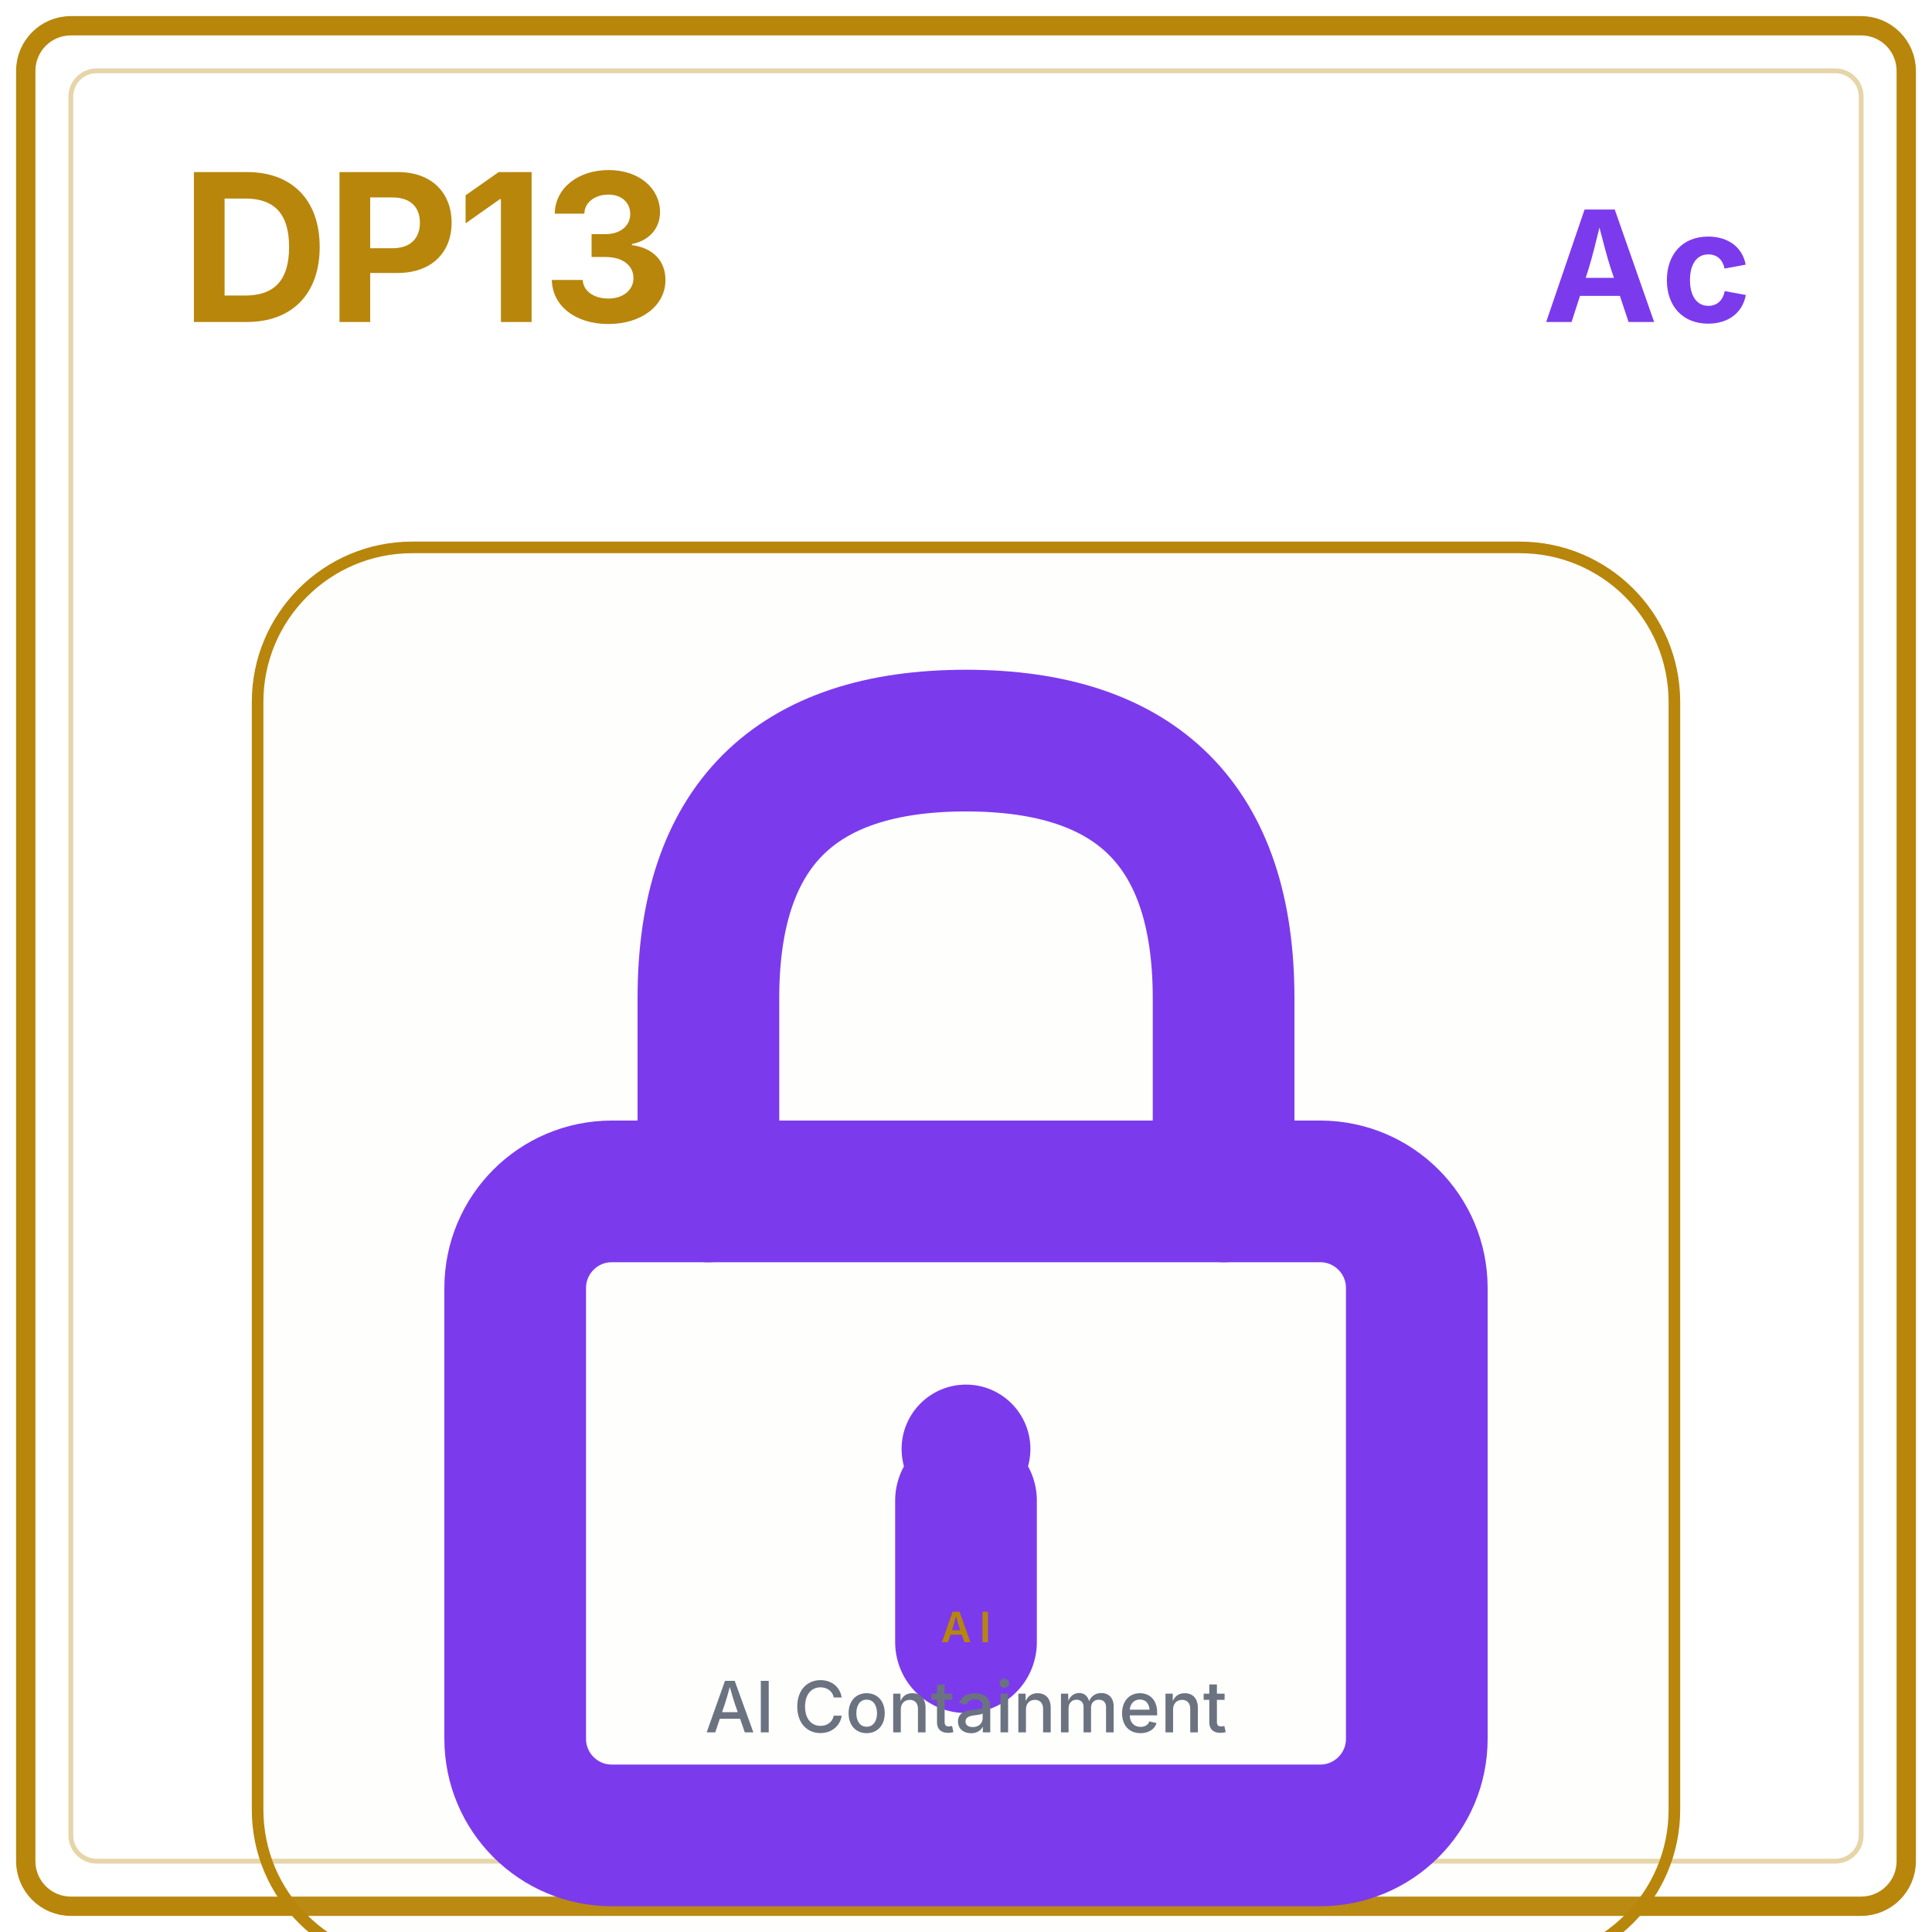
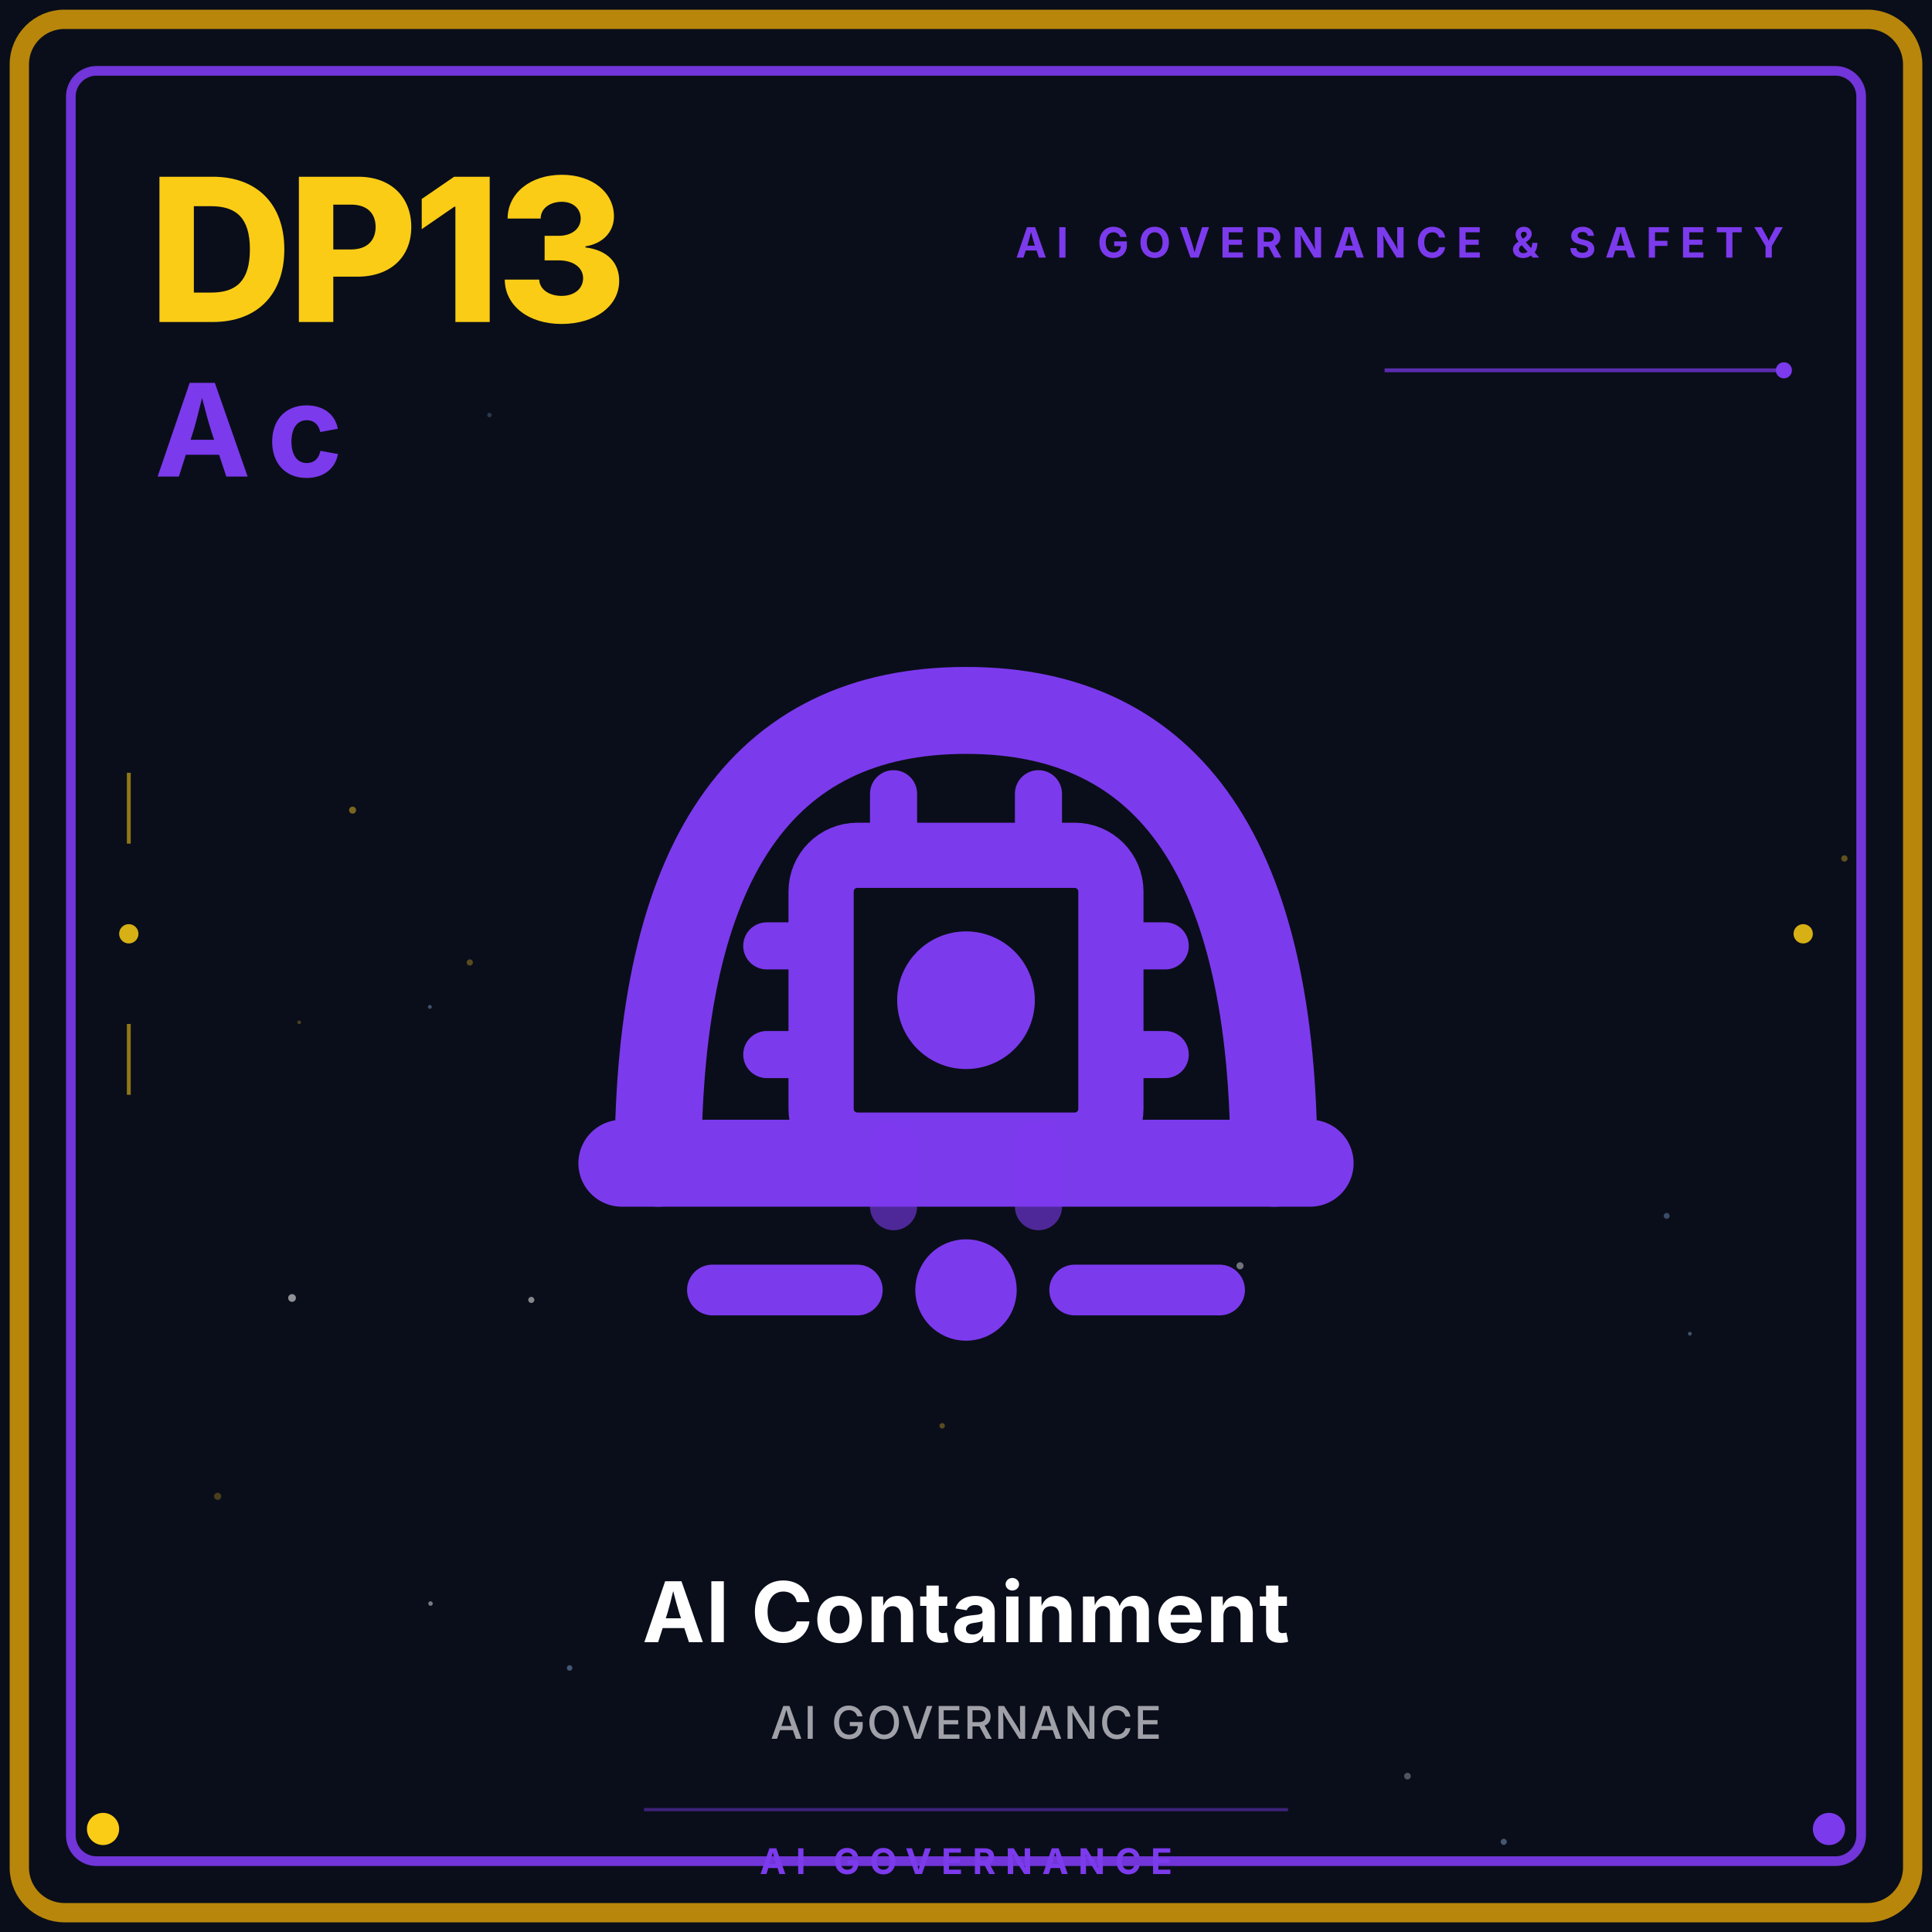
<svg xmlns="http://www.w3.org/2000/svg" viewBox="0 0 600 600" width="600" height="600" role="img" aria-labelledby="t">
-   <rect width="600" height="600" fill="#ffffff" />
-   <rect x="8" y="8" width="584" height="584" rx="14" fill="none" stroke="#b8860b" stroke-width="6" />
-   <rect x="22" y="22" width="556" height="556" rx="8" fill="none" stroke="#b8860b" stroke-width="1.5" stroke-opacity="0.35" />
-   <text x="56" y="100" font-family="Inter, &quot;SF Pro Text&quot;, &quot;Segoe UI&quot;, system-ui, sans-serif" font-size="64" font-weight="700" fill="#b8860b" letter-spacing="-1">DP13</text>
-   <text x="544" y="100" font-family="Inter, &quot;SF Pro Text&quot;, &quot;Segoe UI&quot;, system-ui, sans-serif" font-size="48" font-weight="700" fill="#7c3aed" text-anchor="end" letter-spacing="2">Ac</text>
-   <svg x="60" y="150" width="480" height="480" viewBox="0 0 24 24" fill="none">
-     <rect x="1.0" y="1.0" width="22" height="22" rx="2.4" fill="#f5e9c8" fill-opacity="0.04" stroke="#b8860b" stroke-width="0.18" />
-     <path d="M 8 11 L 8 8 Q 8 4 12 4 Q 16 4 16 8 L 16 11" fill="none" stroke="#7c3aed" stroke-width="2.2" stroke-linejoin="round" stroke-linecap="round" />
-     <rect x="5" y="11" width="14" height="10" rx="1.5" fill="none" stroke="#7c3aed" stroke-width="2.2" stroke-linejoin="round" />
-     <circle cx="12" cy="15" r="1.0" fill="#7c3aed" stroke="none" stroke-width="2.2" stroke-opacity="1.0" />
-     <path d="M 12 15.8 L 12 18" fill="none" stroke="#7c3aed" stroke-width="2.2" stroke-opacity="1.0" stroke-linejoin="round" stroke-linecap="round" />
+   <rect width="600" height="600" fill="#0a0e1a" />
+   <circle cx="165.0" cy="403.7" r="0.95" fill="#ffffff" fill-opacity="0.5" />
+   <circle cx="385.1" cy="393.1" r="1.1" fill="#ffffff" fill-opacity="0.42" />
+   <circle cx="92.9" cy="317.5" r="0.57" fill="#e8b923" fill-opacity="0.3" />
+   <circle cx="90.7" cy="403.1" r="1.2" fill="#ffffff" fill-opacity="0.55" />
+   <circle cx="67.6" cy="464.7" r="1.11" fill="#e8b923" fill-opacity="0.29" />
+   <circle cx="437.1" cy="551.6" r="1.04" fill="#ffffff" fill-opacity="0.29" />
+   <circle cx="292.6" cy="442.8" r="0.85" fill="#e8b923" fill-opacity="0.35" />
+   <circle cx="517.6" cy="377.6" r="0.92" fill="#a0c8ff" fill-opacity="0.32" />
+   <circle cx="467.0" cy="572.0" r="0.95" fill="#a0c8ff" fill-opacity="0.39" />
+   <circle cx="572.8" cy="266.6" r="0.98" fill="#e8b923" fill-opacity="0.39" />
+   <circle cx="133.5" cy="312.7" r="0.6" fill="#a0c8ff" fill-opacity="0.36" />
+   <circle cx="176.9" cy="518.0" r="0.86" fill="#a0c8ff" fill-opacity="0.39" />
+   <circle cx="152.0" cy="128.9" r="0.69" fill="#a0c8ff" fill-opacity="0.23" />
+   <circle cx="372.3" cy="279.6" r="0.4" fill="#ffffff" fill-opacity="0.35" />
+   <circle cx="145.9" cy="298.9" r="0.96" fill="#e8b923" fill-opacity="0.36" />
+   <circle cx="109.5" cy="251.6" r="1.09" fill="#e8b923" fill-opacity="0.51" />
+   <circle cx="133.7" cy="498.0" r="0.7" fill="#ffffff" fill-opacity="0.45" />
+   <circle cx="524.8" cy="414.2" r="0.59" fill="#a0c8ff" fill-opacity="0.37" />
+   <rect x="6" y="6" width="588" height="588" rx="14" fill="none" stroke="#b8860b" stroke-width="6" />
+   <rect x="22" y="22" width="556" height="556" rx="8" fill="none" stroke="#7c3aed" stroke-width="3" stroke-opacity="0.9" />
+   <text x="46" y="100" font-family="'Inter','SF Pro Display','Segoe UI','Liberation Sans','DejaVu Sans',system-ui,sans-serif" font-size="62" font-weight="800" fill="#facc15" letter-spacing="-1.5">DP13</text>
+   <text x="48" y="148" font-family="'Inter','SF Pro Display','Segoe UI','Liberation Sans','DejaVu Sans',system-ui,sans-serif" font-size="40" font-weight="700" fill="#7c3aed" letter-spacing="6">Ac</text>
+   <text x="554" y="80" font-family="'Inter','SF Pro Display','Segoe UI','Liberation Sans','DejaVu Sans',system-ui,sans-serif" font-size="13" font-weight="700" fill="#7c3aed" letter-spacing="3" text-anchor="end">AI GOVERNANCE &amp; SAFETY</text>
+   <line x1="430" y1="115" x2="554" y2="115" stroke="#7c3aed" stroke-width="1.2" stroke-opacity="0.7" />
+   <circle cx="554" cy="115" r="2.5" fill="#7c3aed" />
+   <circle cx="40" cy="290" r="3" fill="#facc15" fill-opacity="0.85" />
+   <line x1="40" y1="240" x2="40" y2="262" stroke="#facc15" stroke-width="1.2" stroke-opacity="0.55" />
+   <line x1="40" y1="318" x2="40" y2="340" stroke="#facc15" stroke-width="1.2" stroke-opacity="0.55" />
+   <circle cx="560" cy="290" r="3" fill="#facc15" fill-opacity="0.85" />
+   <svg x="165" y="170" width="270" height="270" viewBox="0 0 24 24" fill="none" stroke="#7c3aed">
+     <path d="M3.5 17 Q3.5 4.5 12 4.5 Q20.5 4.5 20.5 17" stroke="#7c3aed" stroke-width="2.4" fill="none" stroke-linecap="round" />
+     <line x1="2.5" y1="17" x2="21.5" y2="17" stroke="#7c3aed" stroke-width="2.4" stroke-linecap="round" />
+     <rect x="8" y="8.5" width="8" height="8" rx="1" stroke="#7c3aed" stroke-width="1.8" fill="none" />
+     <line x1="10" y1="8.5" x2="10" y2="6.8" stroke="#7c3aed" stroke-width="1.3" stroke-linecap="round" />
+     <line x1="14" y1="8.5" x2="14" y2="6.8" stroke="#7c3aed" stroke-width="1.3" stroke-linecap="round" />
+     <line x1="10" y1="16.5" x2="10" y2="18.2" stroke="#7c3aed" stroke-width="1.3" stroke-linecap="round" stroke-opacity="0.6" />
+     <line x1="14" y1="16.5" x2="14" y2="18.2" stroke="#7c3aed" stroke-width="1.3" stroke-linecap="round" stroke-opacity="0.6" />
+     <line x1="8" y1="11" x2="6.5" y2="11" stroke="#7c3aed" stroke-width="1.3" stroke-linecap="round" />
+     <line x1="8" y1="14" x2="6.5" y2="14" stroke="#7c3aed" stroke-width="1.3" stroke-linecap="round" />
+     <line x1="16" y1="11" x2="17.5" y2="11" stroke="#7c3aed" stroke-width="1.3" stroke-linecap="round" />
+     <line x1="16" y1="14" x2="17.5" y2="14" stroke="#7c3aed" stroke-width="1.3" stroke-linecap="round" />
+     <circle cx="12" cy="12.5" r="1.4" fill="#7c3aed" />
+     <line x1="5" y1="20.5" x2="9" y2="20.5" stroke="#7c3aed" stroke-width="1.4" stroke-linecap="round" />
+     <line x1="15" y1="20.5" x2="19" y2="20.5" stroke="#7c3aed" stroke-width="1.4" stroke-linecap="round" />
+     <circle cx="12" cy="20.5" r="0.9" fill="#7c3aed" />
  </svg>
-   <text x="300" y="538" font-family="Inter, &quot;SF Pro Text&quot;, &quot;Segoe UI&quot;, system-ui, sans-serif" font-size="22" font-weight="500" fill="#6b7280" text-anchor="middle">AI Containment</text>
-   <text x="300" y="510" font-family="Inter, &quot;SF Pro Text&quot;, &quot;Segoe UI&quot;, system-ui, sans-serif" font-size="13" font-weight="600" fill="#b8860b" text-anchor="middle" letter-spacing="2.5">AI</text>
+   <text x="300" y="510" font-family="'Inter','SF Pro Display','Segoe UI','Liberation Sans','DejaVu Sans',system-ui,sans-serif" font-size="26" font-weight="700" fill="#ffffff" text-anchor="middle" letter-spacing="0.3">AI Containment</text>
+   <text x="300" y="540" font-family="'Inter','SF Pro Display','Segoe UI','Liberation Sans','DejaVu Sans',system-ui,sans-serif" font-size="14" font-weight="500" fill="#a0a0a8" text-anchor="middle" letter-spacing="0.5">AI GOVERNANCE</text>
+   <line x1="200" y1="562" x2="400" y2="562" stroke="#7c3aed" stroke-width="1" stroke-opacity="0.45" />
+   <text x="300" y="582" font-family="'Inter','SF Pro Display','Segoe UI','Liberation Sans','DejaVu Sans',system-ui,sans-serif" font-size="11" font-weight="700" fill="#7c3aed" letter-spacing="3" text-anchor="middle">AI GOVERNANCE</text>
+   <circle cx="32" cy="568" r="5" fill="#facc15" />
+   <circle cx="568" cy="568" r="5" fill="#7c3aed" />
</svg>
